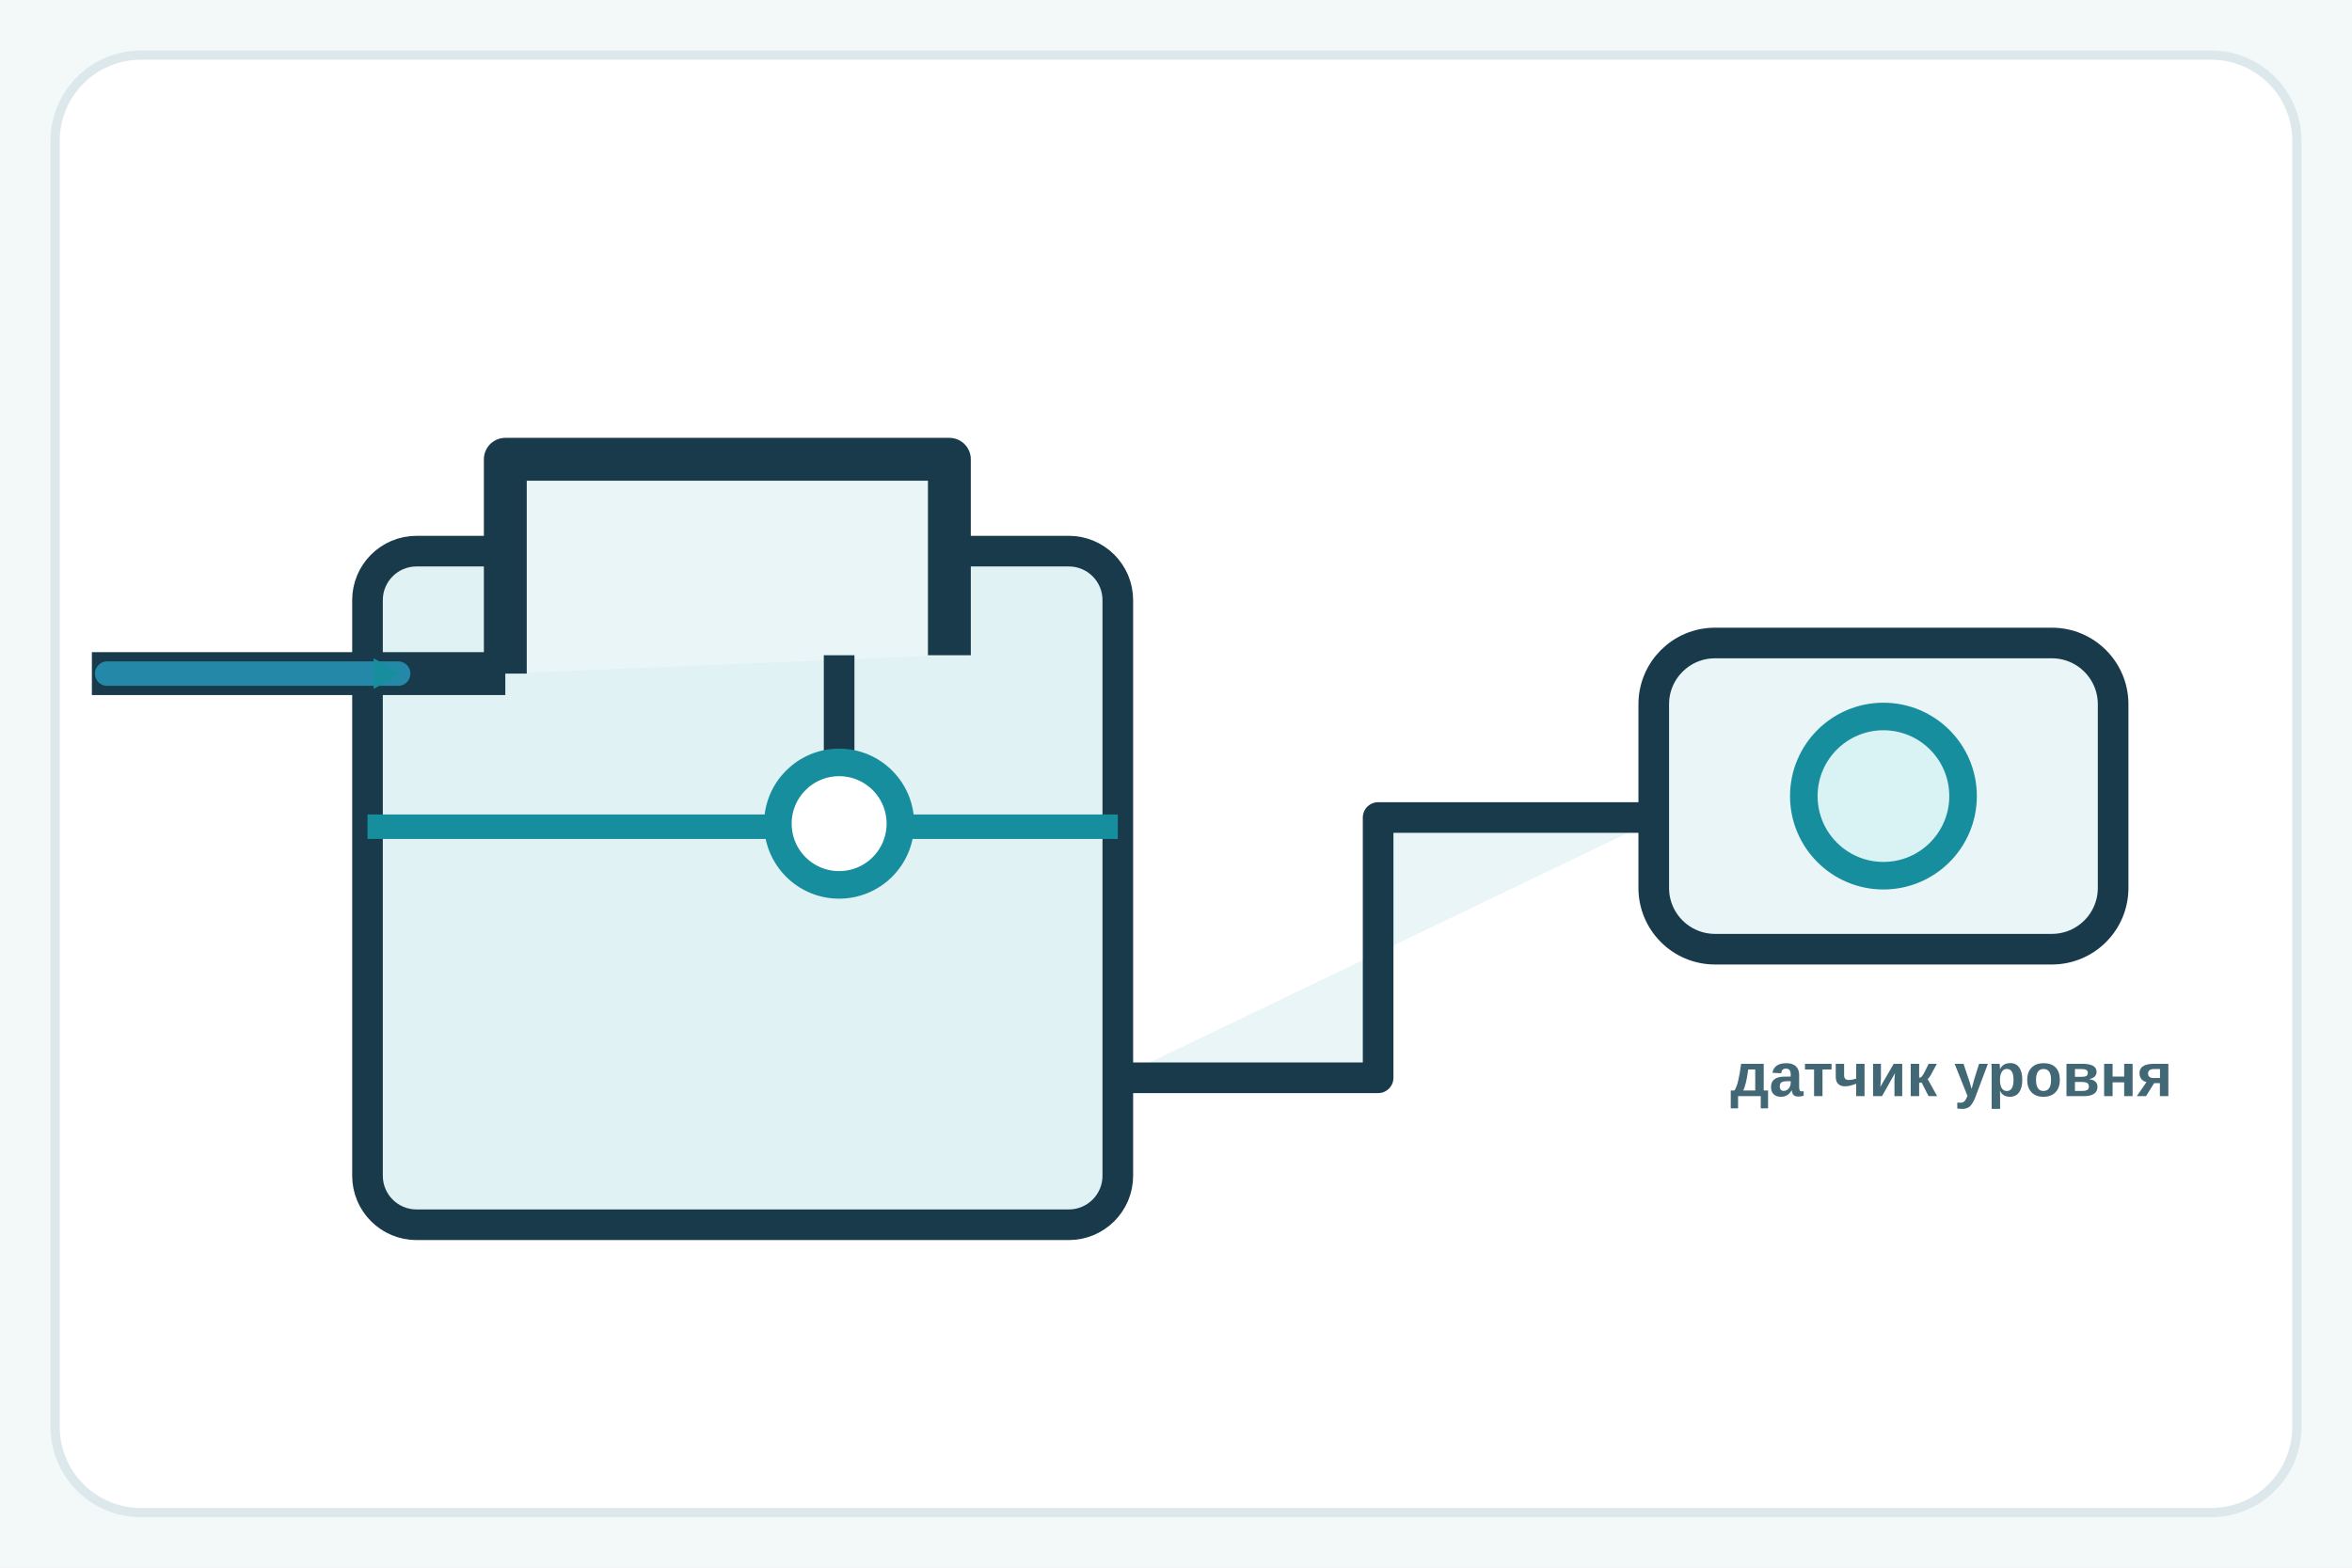
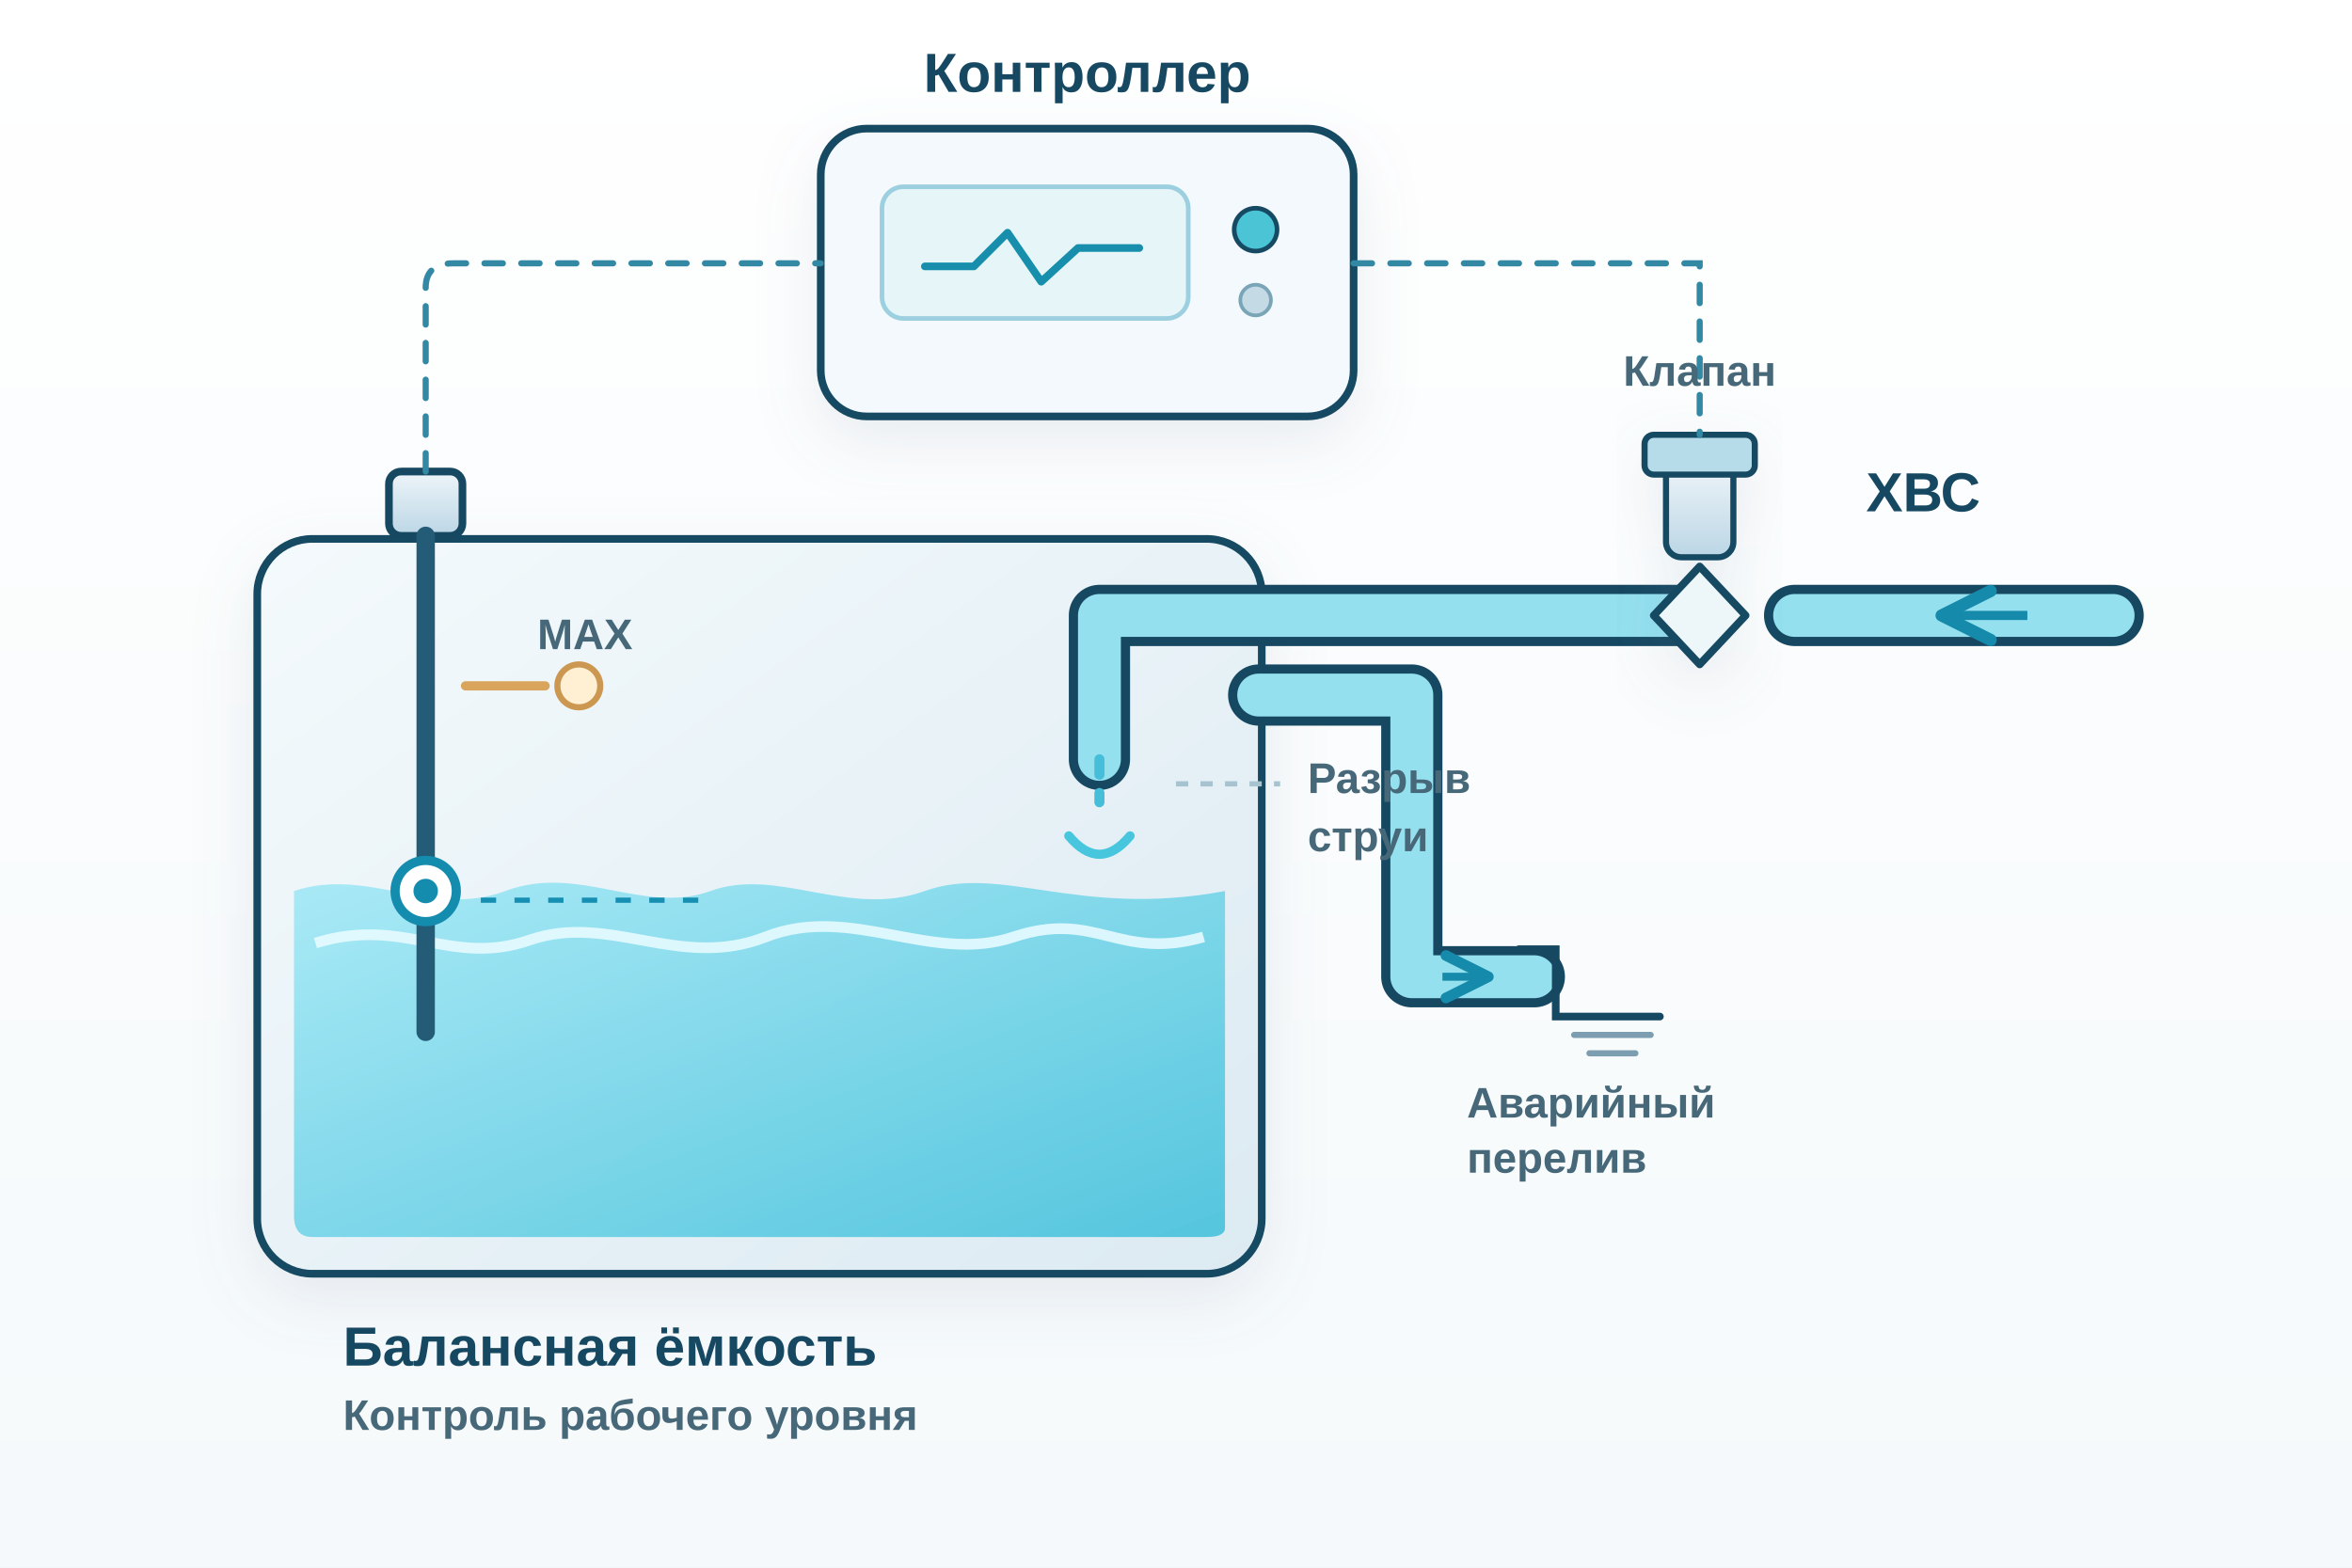
- <svg xmlns="http://www.w3.org/2000/svg" width="768" height="512" viewBox="0 0 768 512">
+ <svg xmlns="http://www.w3.org/2000/svg" width="768" height="512" viewBox="0 0 768 512" role="img" aria-labelledby="title desc">
  <defs>
-     <marker id="arrow" markerWidth="12" markerHeight="12" refX="9" refY="6" orient="auto" markerUnits="userSpaceOnUse">
-       <path d="M1 1l9 5-9 5z" fill="#178e9e" />
+     <linearGradient id="background" x1="0" y1="0" x2="0" y2="1">
+       <stop stop-color="#ffffff" />
+       <stop offset="1" stop-color="#f5f9fb" />
+     </linearGradient>
+     <linearGradient id="tank" x1="0" y1="0" x2="1" y2="1">
+       <stop stop-color="#f4fafc" />
+       <stop offset="1" stop-color="#dceaf2" />
+     </linearGradient>
+     <linearGradient id="water" x1="0" y1="0" x2="1" y2="1">
+       <stop stop-color="#a5e9f5" />
+       <stop offset="1" stop-color="#4cc3dd" />
+     </linearGradient>
+     <linearGradient id="metal" x1="0" y1="0" x2="0" y2="1">
+       <stop stop-color="#eef5f9" />
+       <stop offset="1" stop-color="#bbd6e5" />
+     </linearGradient>
+     <filter id="shadow" x="-25%" y="-25%" width="150%" height="165%">
+       <feDropShadow dx="0" dy="7" stdDeviation="10" flood-color="#65879b" flood-opacity=".14" />
+     </filter>
+     <marker id="flowArrow" viewBox="0 0 12 12" refX="10" refY="6" markerWidth="8" markerHeight="8" orient="auto">
+       <path d="M2 2 10 6 2 10" fill="none" stroke="#168aab" stroke-width="2" stroke-linejoin="round" stroke-linecap="round" />
    </marker>
+     <style>
+  .outline{stroke:#164862;stroke-width:2.5;stroke-linejoin:round;stroke-linecap:round}
+  .pipe{stroke:#164862;stroke-width:20;stroke-linejoin:round;stroke-linecap:round;fill:none}
+  .pipeInner{stroke:#94e0ef;stroke-width:14;stroke-linejoin:round;stroke-linecap:round;fill:none}
+  .signal{stroke:#3388a4;stroke-width:2;stroke-dasharray:6 6;fill:none;stroke-linecap:round}
+  .name{font:700 18px Arial,Helvetica,sans-serif;fill:#164862}
+  .small{font:600 14px Arial,Helvetica,sans-serif;fill:#476879}
+  </style>
  </defs>
-   <style>.pipe{fill:#eaf5f7;stroke:#183a4a;stroke-width:14;stroke-linejoin:round}.pipe.thin{stroke-width:10}.water{fill:none;stroke:#2489a8;stroke-width:12;stroke-linecap:round}.water.thin{stroke-width:8}.pool{fill:#cbeef0;stroke:#183a4a;stroke-width:12;stroke-linejoin:round}.soft-stroke{fill:#eaf5f7;stroke:#183a4a;stroke-width:10}.label{font:800 28px "Source Sans Pro",Arial,sans-serif;fill:#183a4a}.small{font:700 20px "Source Sans Pro",Arial,sans-serif;fill:#426775}</style>
-   <rect width="768" height="512" fill="#f3f8f9" />
-   <rect x="18" y="18" width="732" height="476" rx="28" fill="#fff" stroke="#dce8eb" stroke-width="3" />
-   <g>
-     <rect x="120" y="180" width="245" height="220" rx="16" fill="#e0f2f4" stroke="#183a4a" stroke-width="10" />
-     <path d="M120 270h245" stroke="#178e9e" stroke-width="8" />
-     <path class="pipe" d="M30 220h135m0 0v-70h145v64" />
-     <path d="M274 214v52" stroke="#183a4a" stroke-width="10" />
-     <circle fill="#fff" stroke="#178e9e" stroke-width="9" cx="274" cy="269" r="20" />
-     <path class="pipe thin" d="M365 352h85v-85h92" />
-     <rect class="soft-stroke" x="540" y="210" width="150" height="100" rx="20" />
-     <circle fill="#d9f2f3" stroke="#178e9e" stroke-width="9" cx="615" cy="260" r="26" />
-     <text x="565" y="358" class="small">датчик уровня</text>
-     <path class="water thin" d="M35 220h95" marker-end="url(#arrow)" />
+   <rect width="768" height="512" fill="url(#background)" />
+   <g filter="url(#shadow)">
+     <rect x="84" y="176" width="328" height="240" rx="18" fill="url(#tank)" stroke="#164862" stroke-width="2.5" />
+     <path d="M96 291 C120 283 141 300 165 291 S210 299 232 291 S277 300 302 291 S352 300 400 291 V401 Q400 404 394 404 H102 Q96 404 96 397Z" fill="url(#water)" opacity=".94" />
+     <path d="M103 308 C132 299 147 316 173 307 S222 317 250 306 S304 315 331 306 S365 314 393 306" stroke="#e5fbff" stroke-width="3.5" fill="none" opacity=".9" />
  </g>
+   <rect x="127" y="154" width="24" height="21" rx="4" fill="url(#metal)" class="outline" />
+   <path d="M139 175 V337" stroke="#245c77" stroke-width="6" stroke-linecap="round" />
+   <circle cx="139" cy="291" r="10" fill="#fff" stroke="#138cae" stroke-width="3" />
+   <circle cx="139" cy="291" r="4" fill="#138cae" />
+   <path d="M157 294 H230" stroke="#168fb2" stroke-width="1.7" stroke-dasharray="5 6" />
+   <text x="112" y="446" class="name">Балансная ёмкость</text>
+   <text x="112" y="467" class="small">Контроль рабочего уровня</text>
+   <path d="M411 227 H461 V319 H501" class="pipe" />
+   <path d="M411 227 H461 V319 H501" class="pipeInner" />
+   <path d="M471 319 H486" stroke="#168aab" stroke-width="2.6" marker-end="url(#flowArrow)" />
+   <path d="M496 310 L508 310 508 332 542 332" stroke="#164862" stroke-width="2.5" fill="none" stroke-linecap="round" />
+   <path d="M514 338 H539 M519 344 H534" stroke="#7c9eb0" stroke-width="2" stroke-linecap="round" />
+   <text x="479" y="365" class="small">Аварийный</text>
+   <text x="479" y="383" class="small">перелив</text>
+   <g filter="url(#shadow)">
+     <rect x="268" y="42" width="174" height="94" rx="15" fill="#f3f9fc" stroke="#164862" stroke-width="2.5" />
+     <rect x="288" y="61" width="100" height="43" rx="7" fill="#e6f5f8" stroke="#9ccfdf" stroke-width="1.5" />
+     <path d="M302 87 H318 L329 76 L340 92 L352 81 L372 81" stroke="#138eac" stroke-width="2.5" fill="none" stroke-linejoin="round" stroke-linecap="round" />
+     <circle cx="410" cy="75" r="7" fill="#4bc4d6" stroke="#164862" stroke-width="1.5" />
+     <circle cx="410" cy="98" r="5" fill="#c4dae5" stroke="#7aa5b7" stroke-width="1.2" />
+   </g>
+   <text x="355" y="30" class="name" text-anchor="middle">Контроллер</text>
+   <path d="M139 154 V94 Q139 86 148 86 H268" class="signal" />
+   <path d="M690 201 H586" class="pipe" />
+   <path d="M690 201 H586" class="pipeInner" />
+   <path d="M555 201 H359 V248" class="pipe" />
+   <path d="M555 201 H359 V248" class="pipeInner" />
+   <g filter="url(#shadow)">
+     <path d="M555 185 L570 201 L555 217 L540 201Z" fill="#edf7fa" stroke="#164862" stroke-width="2.5" stroke-linejoin="round" />
+     <rect x="544" y="151" width="22" height="31" rx="5" fill="url(#metal)" stroke="#164862" stroke-width="2" />
+     <rect x="537" y="142" width="36" height="13" rx="3" fill="#b6dbe9" stroke="#164862" stroke-width="2" />
+   </g>
+   <path d="M442 86 H555 V142" class="signal" />
+   <path d="M662 201 H634" stroke="#168aab" stroke-width="3" marker-end="url(#flowArrow)" />
+   <text x="628" y="167" class="name" text-anchor="middle">ХВС</text>
+   <text x="555" y="126" class="small" text-anchor="middle">Клапан</text>
+   <path d="M359 248 V262" stroke="#46bdd9" stroke-width="3.3" stroke-linecap="round" stroke-dasharray="5 6" />
+   <path d="M349 273 Q359 285 369 273" stroke="#47c6de" stroke-width="3" fill="none" stroke-linecap="round" />
+   <path d="M384 256 H418" stroke="#a7c3cf" stroke-width="1.7" stroke-dasharray="4 4" />
+   <text x="427" y="259" class="small">Разрыв</text>
+   <text x="427" y="278" class="small">струи</text>
+   <path d="M152 224 H178" stroke="#d9a45b" stroke-width="3" stroke-linecap="round" />
+   <circle cx="189" cy="224" r="7" fill="#fff0d4" stroke="#cb9751" stroke-width="2" />
+   <text x="191" y="212" class="small" text-anchor="middle">MAX</text>
</svg>
